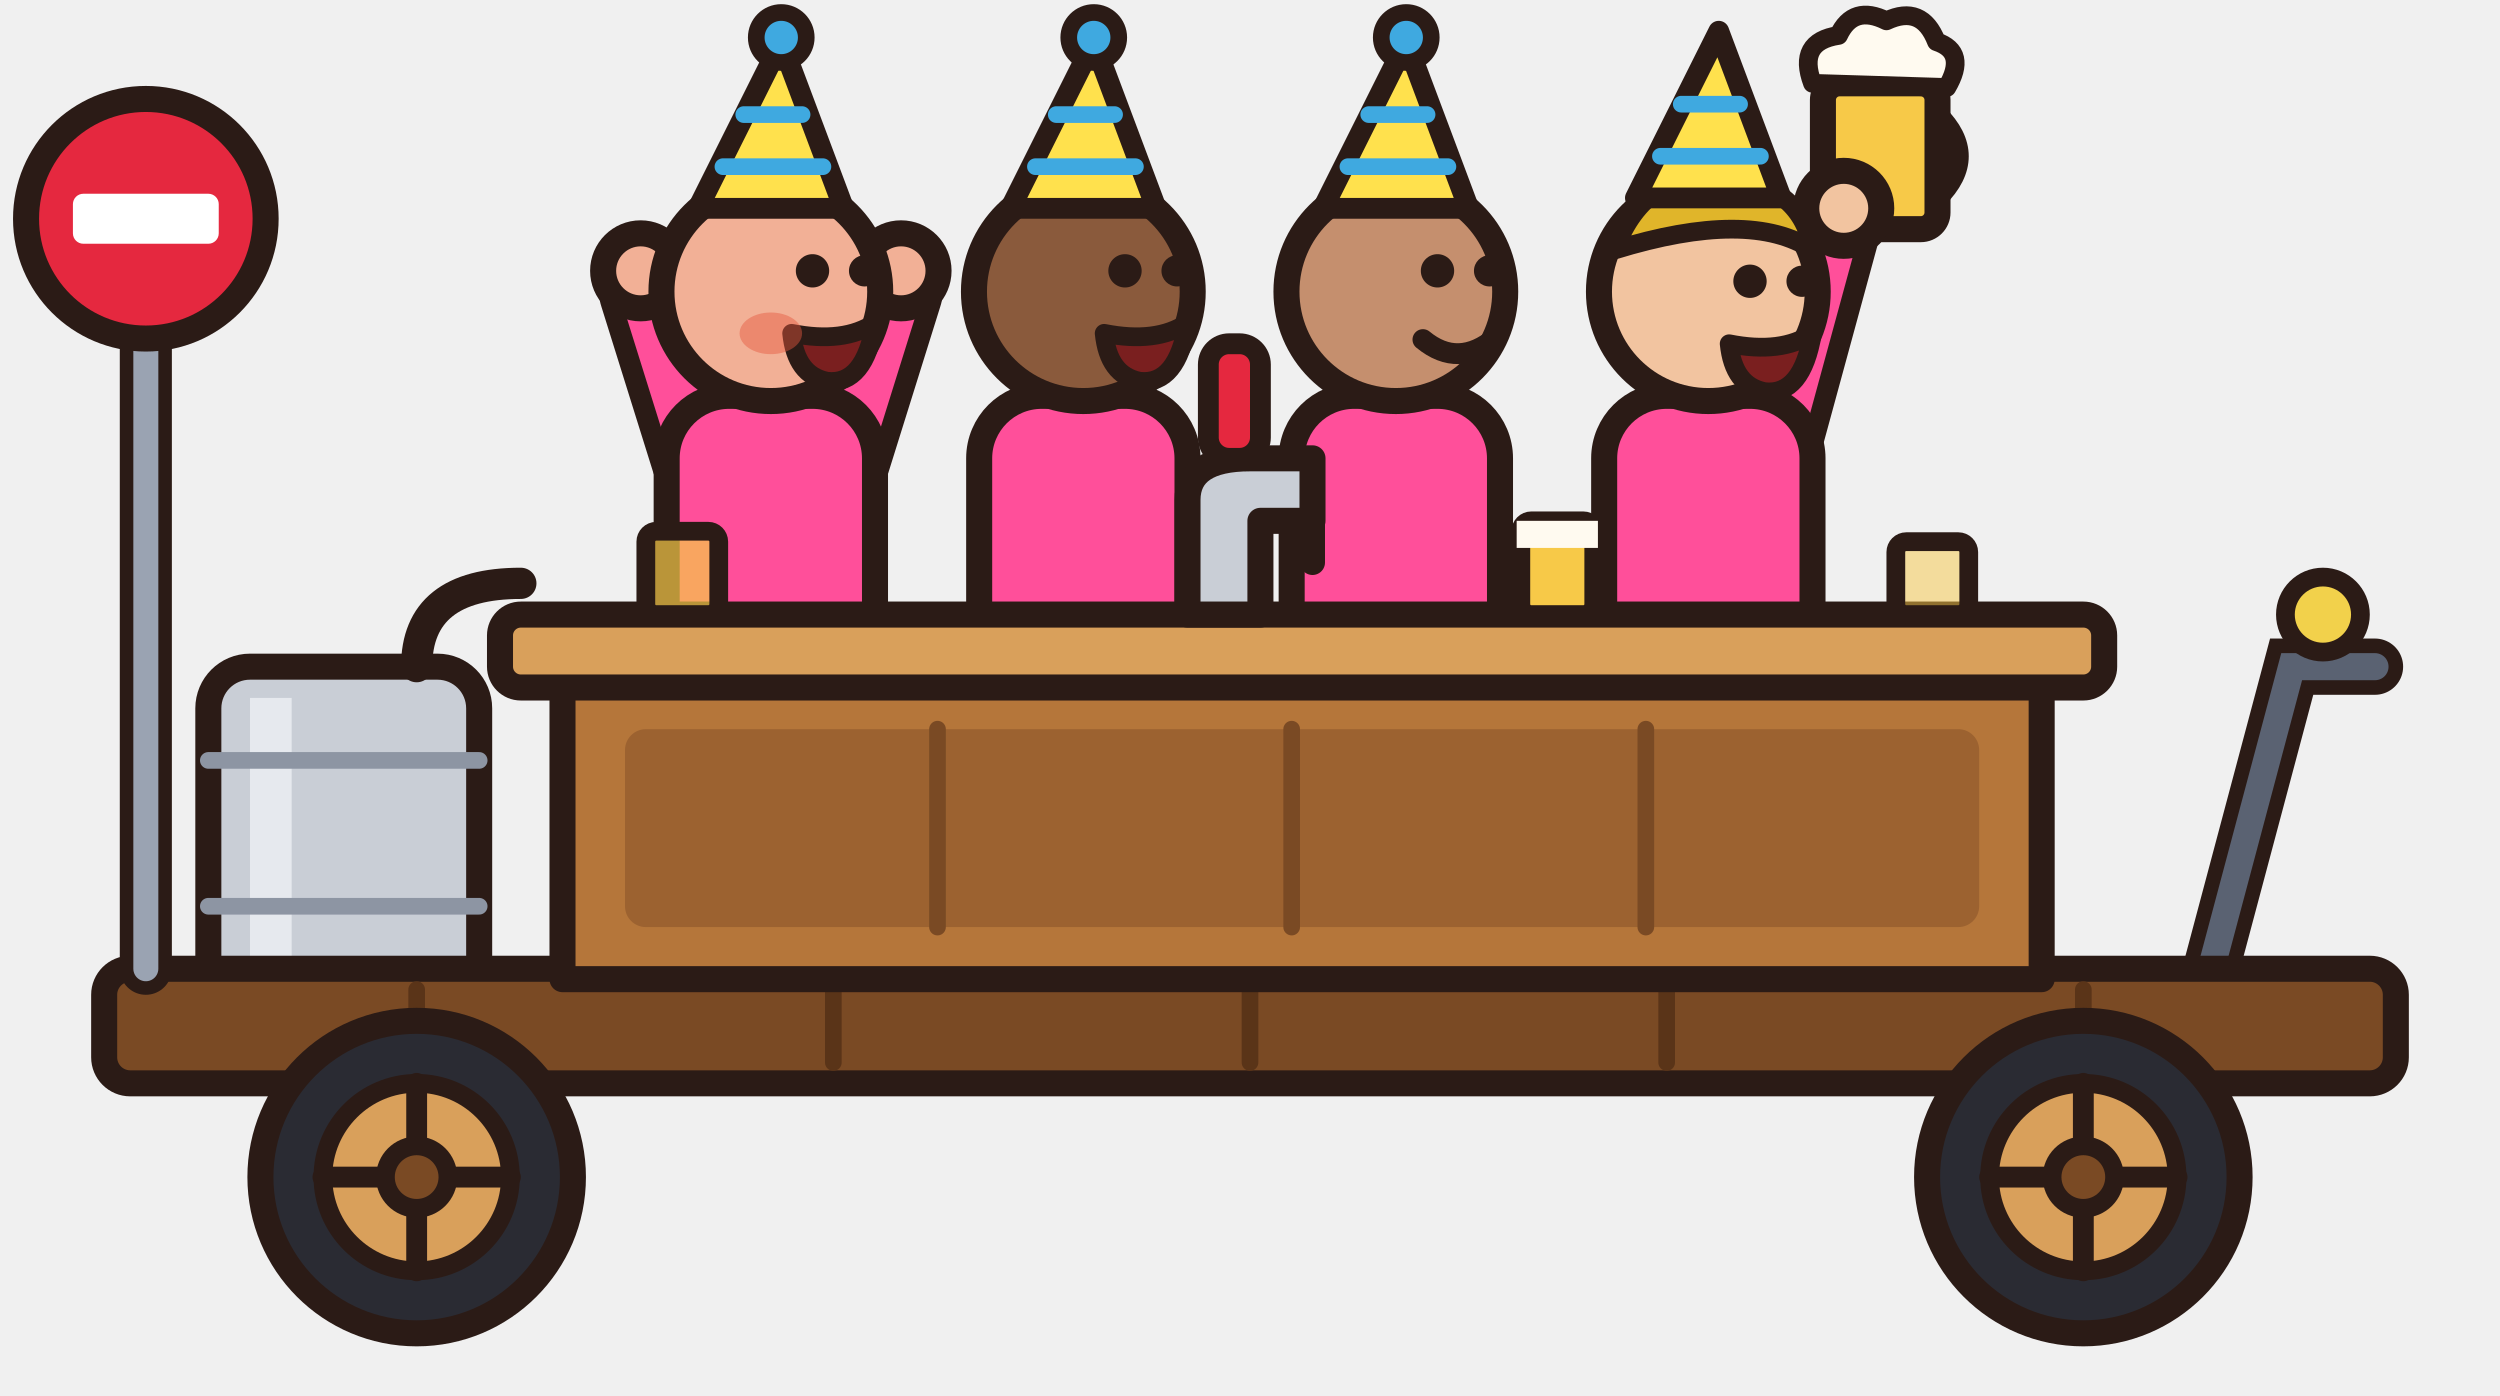
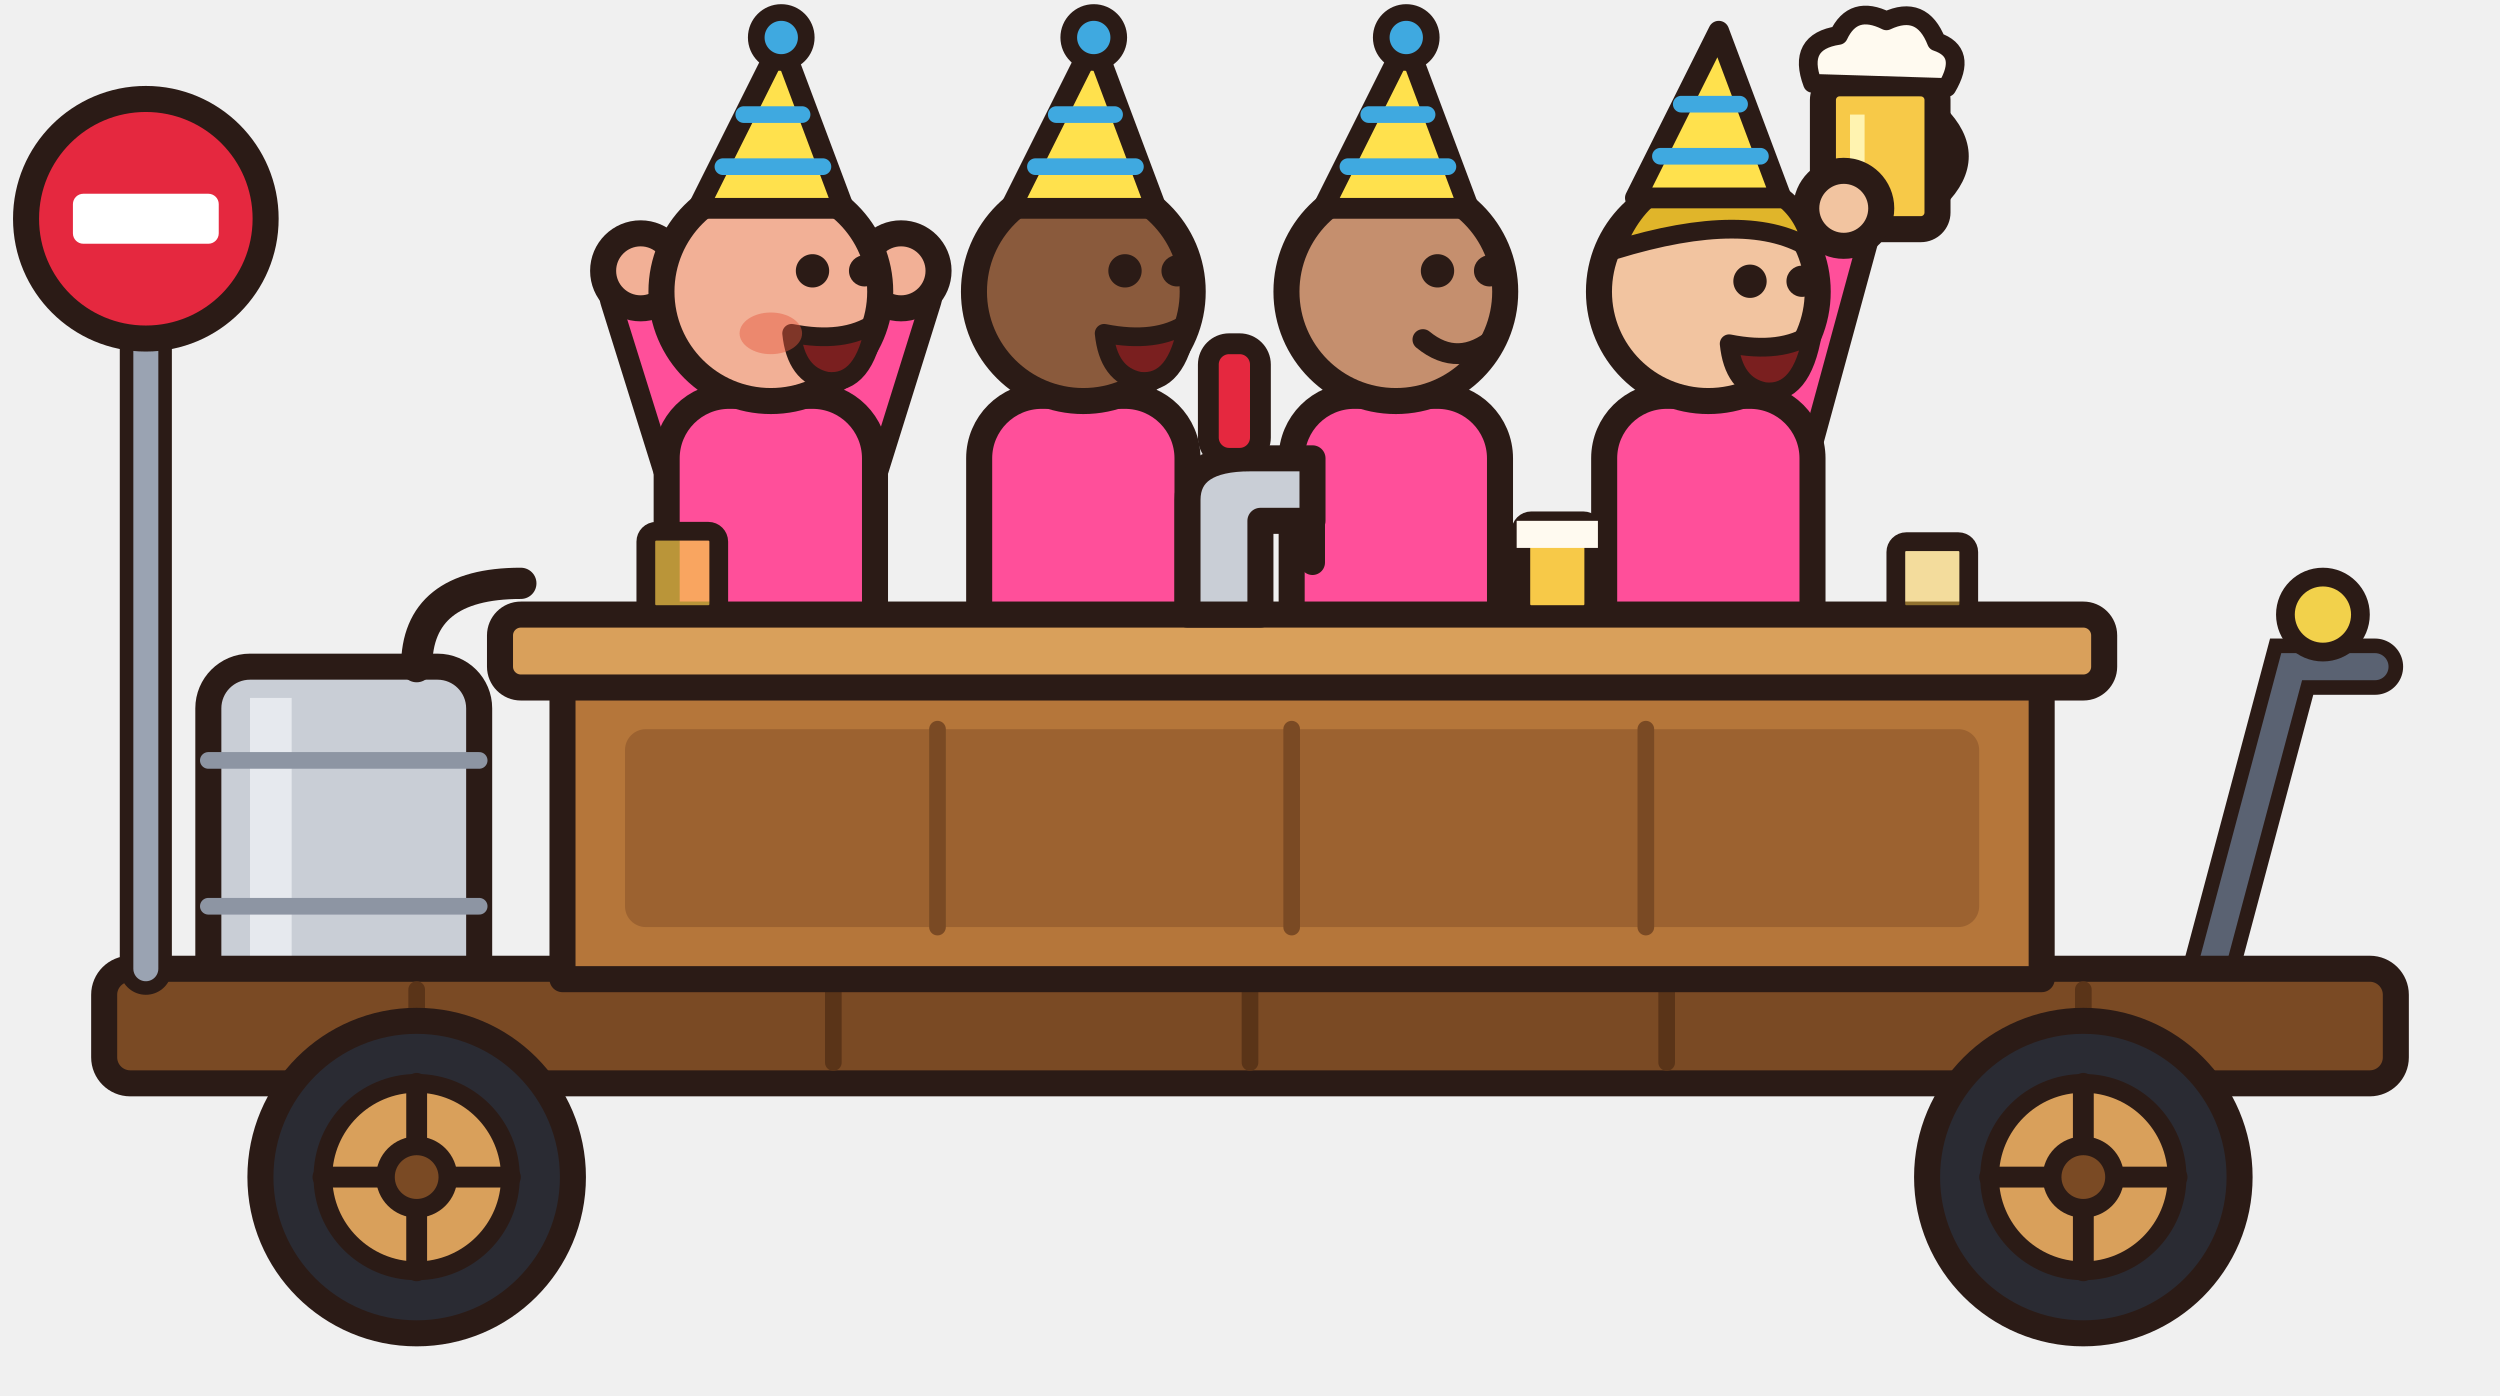
<svg xmlns="http://www.w3.org/2000/svg" viewBox="-120 -128 240 134" data-rig="vehicle">
  <style>
    .o { stroke: #2b1b16; stroke-width: 2.5; stroke-linejoin: round; stroke-linecap: round; }
    .t { stroke: #2b1b16; stroke-width: 1.6; stroke-linejoin: round; stroke-linecap: round; fill: none; }
    .n { stroke: none; }
  </style>
  <g id="chassis" transform="translate(0 0)" />
  <g id="body" data-parent="chassis" transform="translate(0 -30)">
    <g transform="translate(0 30)">
      <rect class="o" fill="#c9ced6" x="-100" y="-64" width="26" height="32" rx="4" />
      <path class="n" fill="#e6e9ee" d="M-96 -61 L-92 -61 L-92 -35 L-96 -35 Z" />
      <path class="t" style="stroke:#8d95a3" d="M-100 -55 L-74 -55 M-100 -41 L-74 -41" />
      <path class="t" style="stroke-width:3" d="M-80 -64 Q-80 -72 -70 -72" />
      <path fill="none" stroke="#2b1b16" stroke-width="5.4" stroke-linecap="round" d="M92 -34 L100 -64 L108 -64" />
      <path fill="none" stroke="#5a6272" stroke-width="2.6" stroke-linecap="round" d="M92 -34 L100 -64 L108 -64" />
      <circle class="o" style="stroke-width:1.8" fill="#f2d14b" cx="103" cy="-69" r="3.6" />
      <rect class="o" fill="#7a4a24" x="-110" y="-35" width="220" height="11" rx="2.5" />
      <path class="t" style="stroke:#5a3418" d="M-80 -33 L-80 -26 M-40 -33 L-40 -26 M0 -33 L0 -26 M40 -33 L40 -26 M80 -33 L80 -26" />
    </g>
  </g>
  <g id="party_a" data-parent="body" transform="translate(-16 -64)">
    <g transform="translate(16 64)">
      <path fill="none" stroke="#2b1b16" stroke-width="9" stroke-linecap="round" d="M-53 -84 L-58 -100 M-39 -84 L-34 -100" />
      <path fill="none" stroke="#ff4f9a" stroke-width="5" stroke-linecap="round" d="M-53 -84 L-58 -100 M-39 -84 L-34 -100" />
      <circle class="o" fill="#f2b096" cx="-58.5" cy="-102" r="3.6" />
      <circle class="o" fill="#f2b096" cx="-33.5" cy="-102" r="3.6" />
      <rect class="o" fill="#ff4f9a" x="-56" y="-90" width="20" height="30" rx="6" />
      <circle class="o" fill="#f2b096" cx="-46" cy="-100" r="10.5" />
      <circle class="n" fill="#2b1b16" cx="-42" cy="-102" r="1.6" />
      <circle class="n" fill="#2b1b16" cx="-37" cy="-102" r="1.5" />
      <path class="o" style="stroke-width:1.8" fill="#7a1f1f" d="M-44 -96 Q-39 -95 -36 -97 Q-37 -91 -40.6 -91.4 Q-43.6 -92 -44 -96 Z" />
      <ellipse class="n" fill="#e5583f" fill-opacity="0.45" cx="-46" cy="-96" rx="3" ry="2" />
      <path class="o" style="stroke-width:2" fill="#ffe14d" d="M-53 -108 L-39 -108 L-45 -124 Z" />
      <path class="t" style="stroke:#3fa9e0;stroke-width:1.6" d="M-50.6 -112 L-41 -112 M-48.6 -117 L-43 -117" />
      <circle class="o" style="stroke-width:1.6" fill="#3fa9e0" cx="-45" cy="-124.4" r="2.4" />
      <rect class="o" fill="#ff4f9a" x="4" y="-90" width="20" height="30" rx="6" />
      <circle class="o" fill="#c58f6e" cx="14" cy="-100" r="10.5" />
      <circle class="n" fill="#2b1b16" cx="18" cy="-102" r="1.6" />
      <circle class="n" fill="#2b1b16" cx="23" cy="-102" r="1.5" />
      <path class="t" style="stroke-width:2" d="M16.6 -95.4 Q20 -92.6 23.6 -95.6" />
      <path class="o" style="stroke-width:2" fill="#ffe14d" d="M7 -108 L21 -108 L15 -124 Z" />
      <path class="t" style="stroke:#3fa9e0;stroke-width:1.6" d="M9.4 -112 L19 -112 M11.4 -117 L17 -117" />
      <circle class="o" style="stroke-width:1.6" fill="#3fa9e0" cx="15" cy="-124.4" r="2.4" />
    </g>
  </g>
+   <g id="stein" data-parent="tosser_arm" transform="translate(57 -108)">
+     <g transform="translate(-57 108)">
+       <rect class="o" fill="#f7c948" x="55" y="-120" width="11" height="14" rx="1.6" />
+       <path class="n" fill="#fff3b0" d="M57.6 -117 L59 -117 L59 -109 L57.6 -109 Z" />
+       <path class="t" style="stroke-width:2" d="M66 -117 Q70 -113 66 -109" />
+     </g>
+   </g>
+   <g id="foam" data-parent="stein" transform="translate(60.5 -121)">
+     <path class="o" style="stroke-width:1.8" fill="#fffaf0" d="M-6.5 1 Q-8 -3 -4 -3.6 Q-2.6 -6.6 0.6 -5 Q4 -6.6 5.4 -3 Q8.4 -2 6.4 1.4 Z" />
+   </g>
+   <g id="tosser_arm" data-parent="party_b" transform="translate(50 -84)">
+     <g transform="translate(-50 84)">
+       <path fill="none" stroke="#2b1b16" stroke-width="9" stroke-linecap="round" d="M50 -84 L56 -106" />
+       <path fill="none" stroke="#ff4f9a" stroke-width="5" stroke-linecap="round" d="M50 -84 L56 -106" />
+       <circle class="o" fill="#f2c4a0" cx="57" cy="-108" r="3.6" />
+     </g>
+   </g>
  <g id="party_b" data-parent="body" transform="translate(14 -64)">
    <g transform="translate(-14 64)">
      <rect class="o" fill="#ff4f9a" x="-26" y="-90" width="20" height="30" rx="6" />
      <circle class="o" fill="#8a5a3c" cx="-16" cy="-100" r="10.5" />
      <circle class="n" fill="#2b1b16" cx="-12" cy="-102" r="1.6" />
      <circle class="n" fill="#2b1b16" cx="-7" cy="-102" r="1.5" />
      <path class="o" style="stroke-width:1.8" fill="#7a1f1f" d="M-14 -96 Q-9 -95 -6 -97 Q-7 -91 -10.6 -91.4 Q-13.6 -92 -14 -96 Z" />
      <path class="o" style="stroke-width:2" fill="#ffe14d" d="M-23 -108 L-9 -108 L-15 -124 Z" />
      <path class="t" style="stroke:#3fa9e0;stroke-width:1.6" d="M-20.6 -112 L-11 -112 M-18.6 -117 L-13 -117" />
      <circle class="o" style="stroke-width:1.6" fill="#3fa9e0" cx="-15" cy="-124.4" r="2.4" />
-       <path fill="none" stroke="#2b1b16" stroke-width="9" stroke-linecap="round" d="M50 -84 L56 -106" />
-       <path fill="none" stroke="#ff4f9a" stroke-width="5" stroke-linecap="round" d="M50 -84 L56 -106" />
      <rect class="o" fill="#ff4f9a" x="34" y="-90" width="20" height="30" rx="6" />
      <circle class="o" fill="#f2c4a0" cx="44" cy="-100" r="10.5" />
      <path class="o" style="stroke-width:1.8" fill="#e0b52a" d="M35 -104 Q38 -112 46 -111 Q53 -110 54 -104 Q48 -108 35 -104 Z" />
      <circle class="n" fill="#2b1b16" cx="48" cy="-101" r="1.6" />
      <circle class="n" fill="#2b1b16" cx="53" cy="-101" r="1.5" />
      <path class="o" style="stroke-width:1.8" fill="#7a1f1f" d="M46 -95 Q51 -94 54 -96 Q53 -90 49.4 -90.4 Q46.4 -91 46 -95 Z" />
      <path class="o" style="stroke-width:2" fill="#ffe14d" d="M37 -109 L51 -109 L45 -125 Z" />
      <path class="t" style="stroke:#3fa9e0;stroke-width:1.6" d="M39.4 -113 L49 -113 M41.4 -118 L47 -118" />
-       <rect class="o" fill="#f7c948" x="55" y="-120" width="11" height="14" rx="1.6" />
-       <path class="t" style="stroke-width:2" d="M66 -117 Q70 -113 66 -109" />
-       <circle class="o" fill="#f2c4a0" cx="57" cy="-108" r="3.6" />
    </g>
-   </g>
-   <g id="foam" data-parent="party_b" transform="translate(60.5 -121)">
-     <path class="o" style="stroke-width:1.8" fill="#fffaf0" d="M-6.5 1 Q-8 -3 -4 -3.6 Q-2.6 -6.6 0.6 -5 Q4 -6.6 5.4 -3 Q8.4 -2 6.4 1.4 Z" />
  </g>
  <g id="bar" data-parent="body" transform="translate(0 -50)">
    <g transform="translate(0 50)">
      <rect class="o" fill="#b5763a" x="-66" y="-64" width="142" height="30" />
      <rect class="n" fill="#9c6230" x="-60" y="-58" width="130" height="19" rx="2" />
      <path class="t" style="stroke:#7a4a24" d="M-30 -58 L-30 -39 M4 -58 L4 -39 M38 -58 L38 -39" />
      <rect class="o" fill="#d9a05b" x="-72" y="-69" width="154" height="7" rx="2" />
      <path class="o" fill="#c9ced6" d="M-6 -69 L-6 -80 Q-6 -84 0 -84 L6 -84 L6 -78 L1 -78 L1 -69 Z" />
      <path class="t" style="stroke-width:2.4" d="M6 -78 L6 -74" />
      <rect class="o" style="stroke-width:2" fill="#e5283f" x="-4" y="-95" width="5" height="11" rx="2" />
      <rect class="o" style="stroke-width:1.8" fill="#f7c948" fill-opacity="0.7" x="-58" y="-77" width="7" height="8" rx="1" />
      <rect class="o" style="stroke-width:1.8" fill="#f7c948" x="26" y="-78" width="7" height="9" rx="1" />
      <path class="n" fill="#fffaf0" d="M25.6 -78 L33.4 -78 L33.4 -75.4 L25.6 -75.4 Z" />
      <rect class="o" style="stroke-width:1.8" fill="#f7c948" fill-opacity="0.5" x="62" y="-76" width="7" height="7" rx="1" />
    </g>
  </g>
  <g id="sign" data-parent="body" transform="translate(-106 -35)">
    <g transform="translate(106 35)">
      <path fill="none" stroke="#2b1b16" stroke-width="5" stroke-linecap="round" d="M-106 -35 L-106 -98" />
      <path fill="none" stroke="#9aa3b2" stroke-width="2.4" stroke-linecap="round" d="M-106 -35 L-106 -98" />
      <circle class="o" fill="#e5283f" cx="-106" cy="-107" r="11.5" />
      <rect class="n" fill="#ffffff" x="-113" y="-109.4" width="14" height="4.8" rx="1" />
    </g>
  </g>
  <g id="wheel_back" data-parent="chassis" transform="translate(-80 -15)">
    <circle class="o" fill="#2a2b33" cx="0" cy="0" r="15" />
    <circle class="o" style="stroke-width:1.8" fill="#d9a05b" cx="0" cy="0" r="9" />
    <path class="t" style="stroke-width:2" d="M0 -9 L0 9 M-9 0 L9 0" />
    <circle class="o" style="stroke-width:1.8" fill="#7a4a24" cx="0" cy="0" r="3" />
  </g>
  <g id="wheel_front" data-parent="chassis" transform="translate(80 -15)">
    <circle class="o" fill="#2a2b33" cx="0" cy="0" r="15" />
    <circle class="o" style="stroke-width:1.8" fill="#d9a05b" cx="0" cy="0" r="9" />
    <path class="t" style="stroke-width:2" d="M0 -9 L0 9 M-9 0 L9 0" />
    <circle class="o" style="stroke-width:1.8" fill="#7a4a24" cx="0" cy="0" r="3" />
  </g>
</svg>
